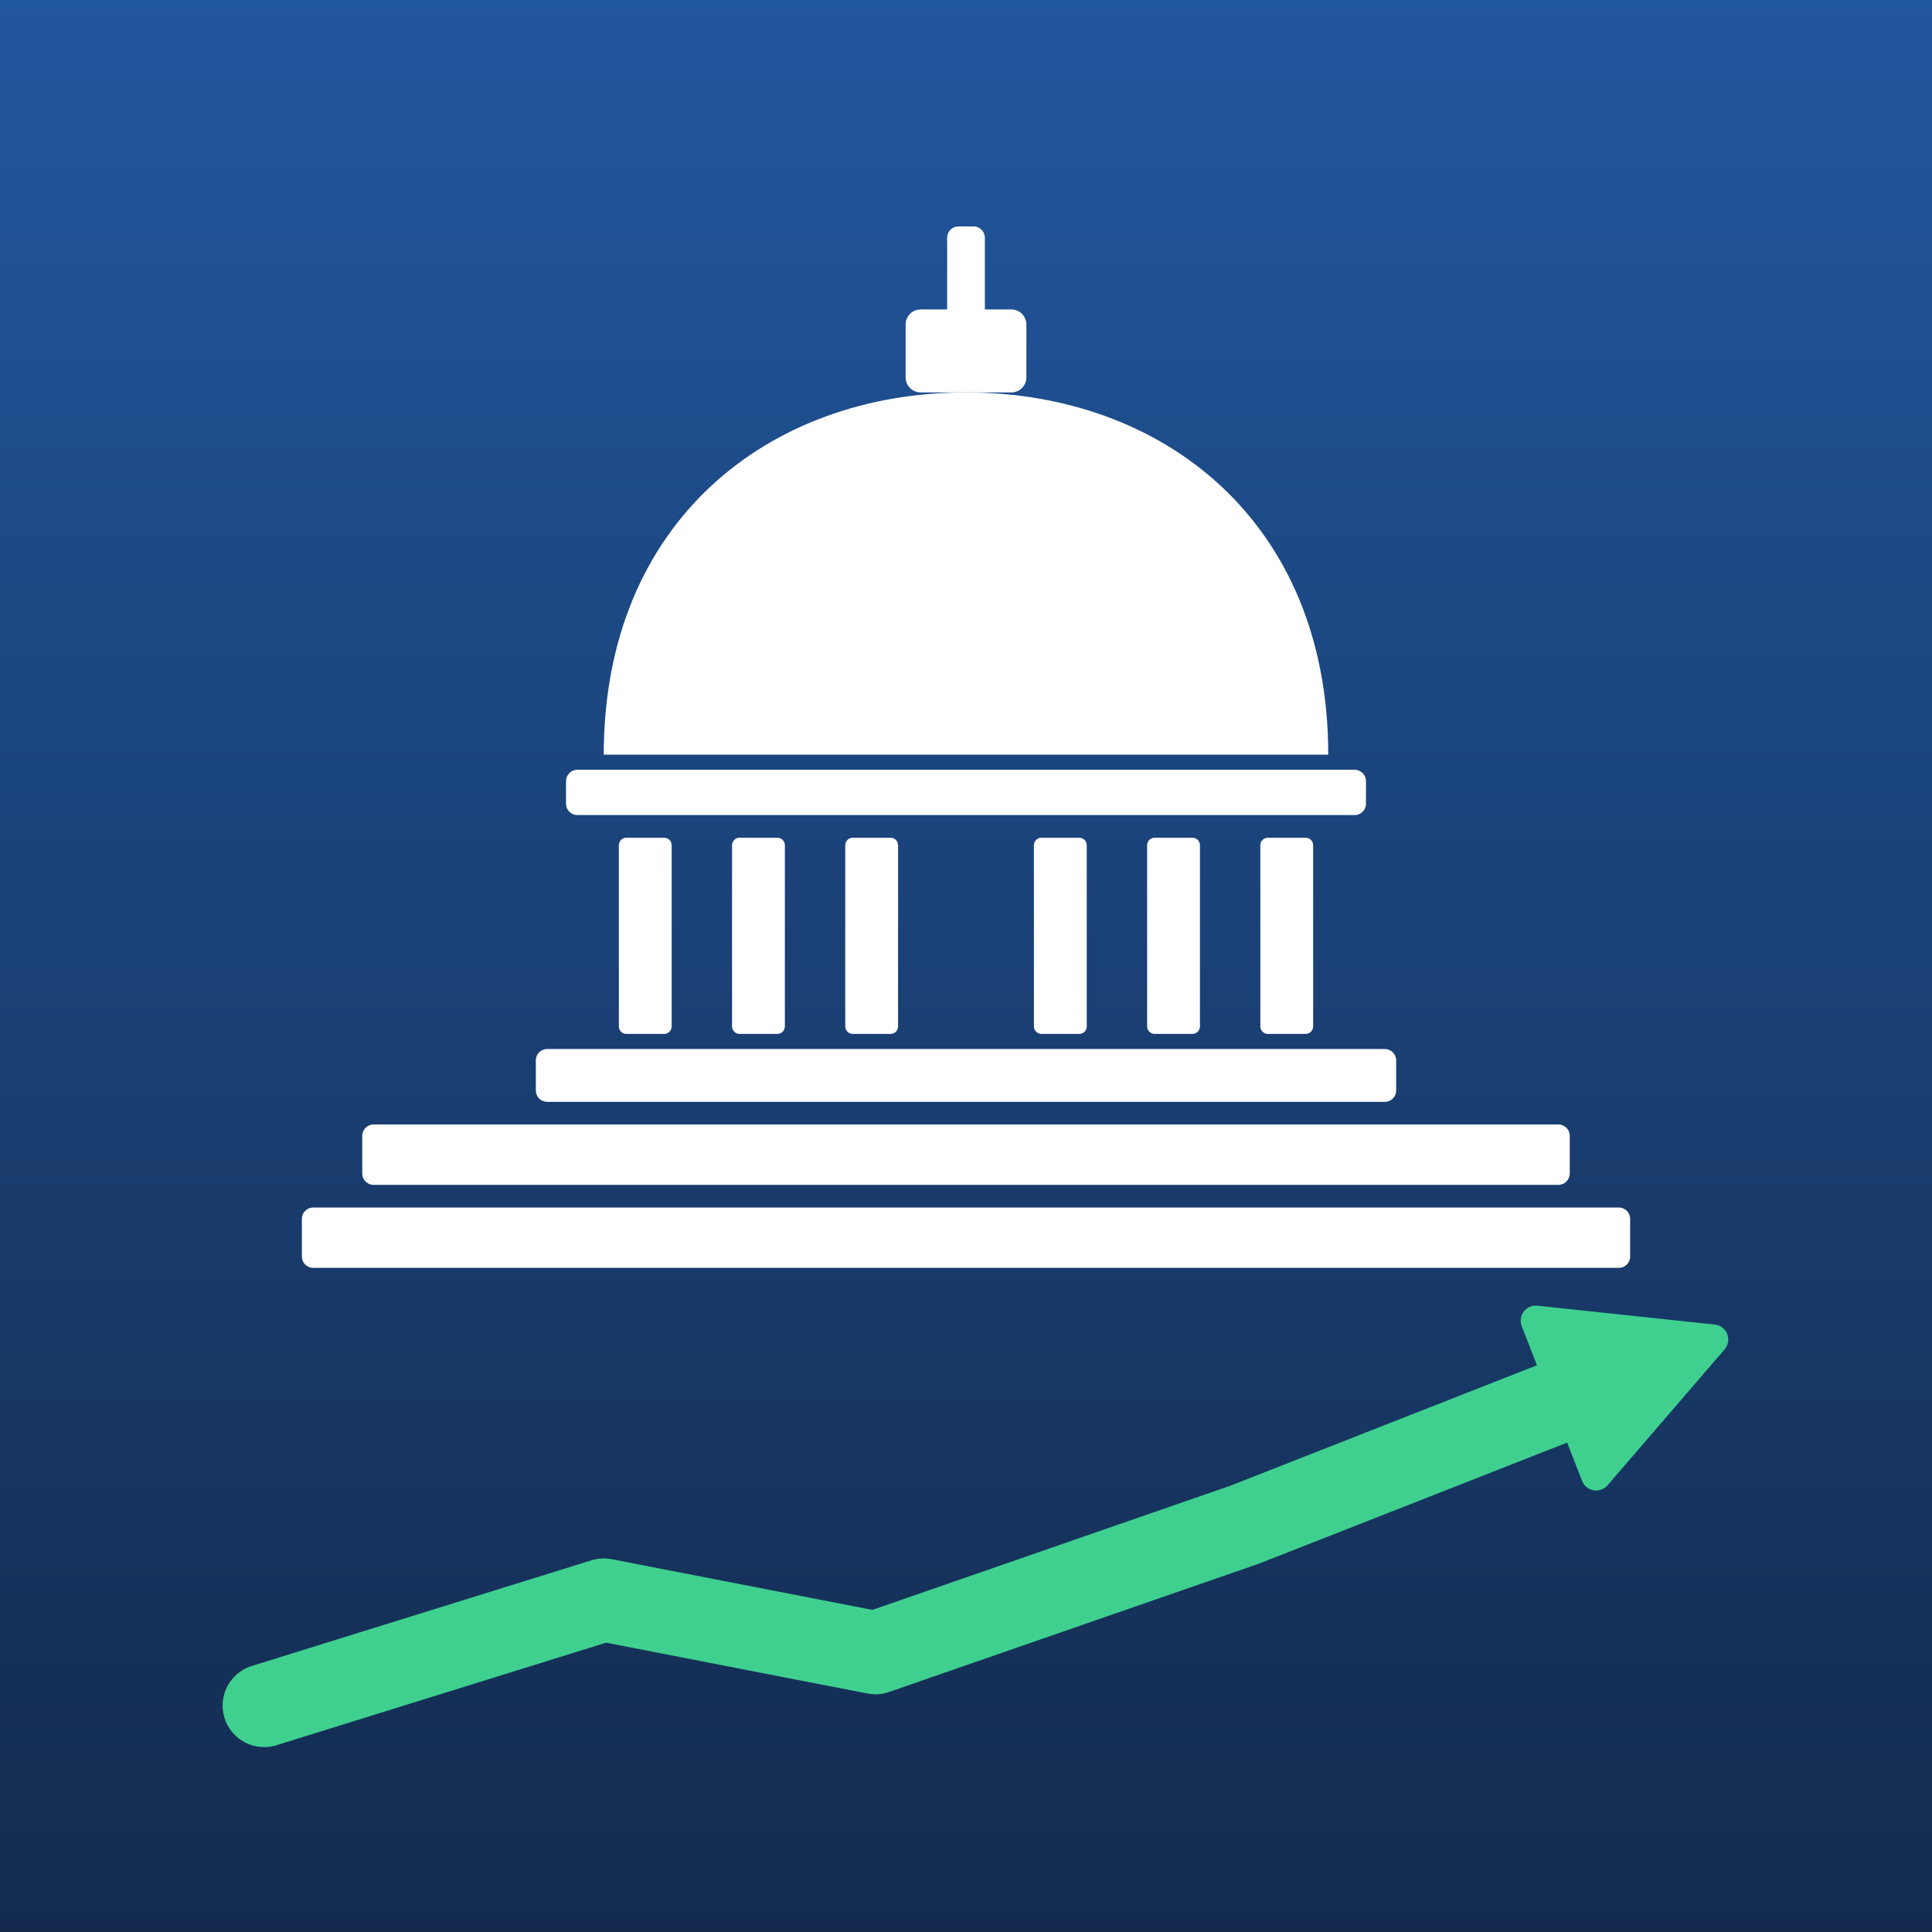
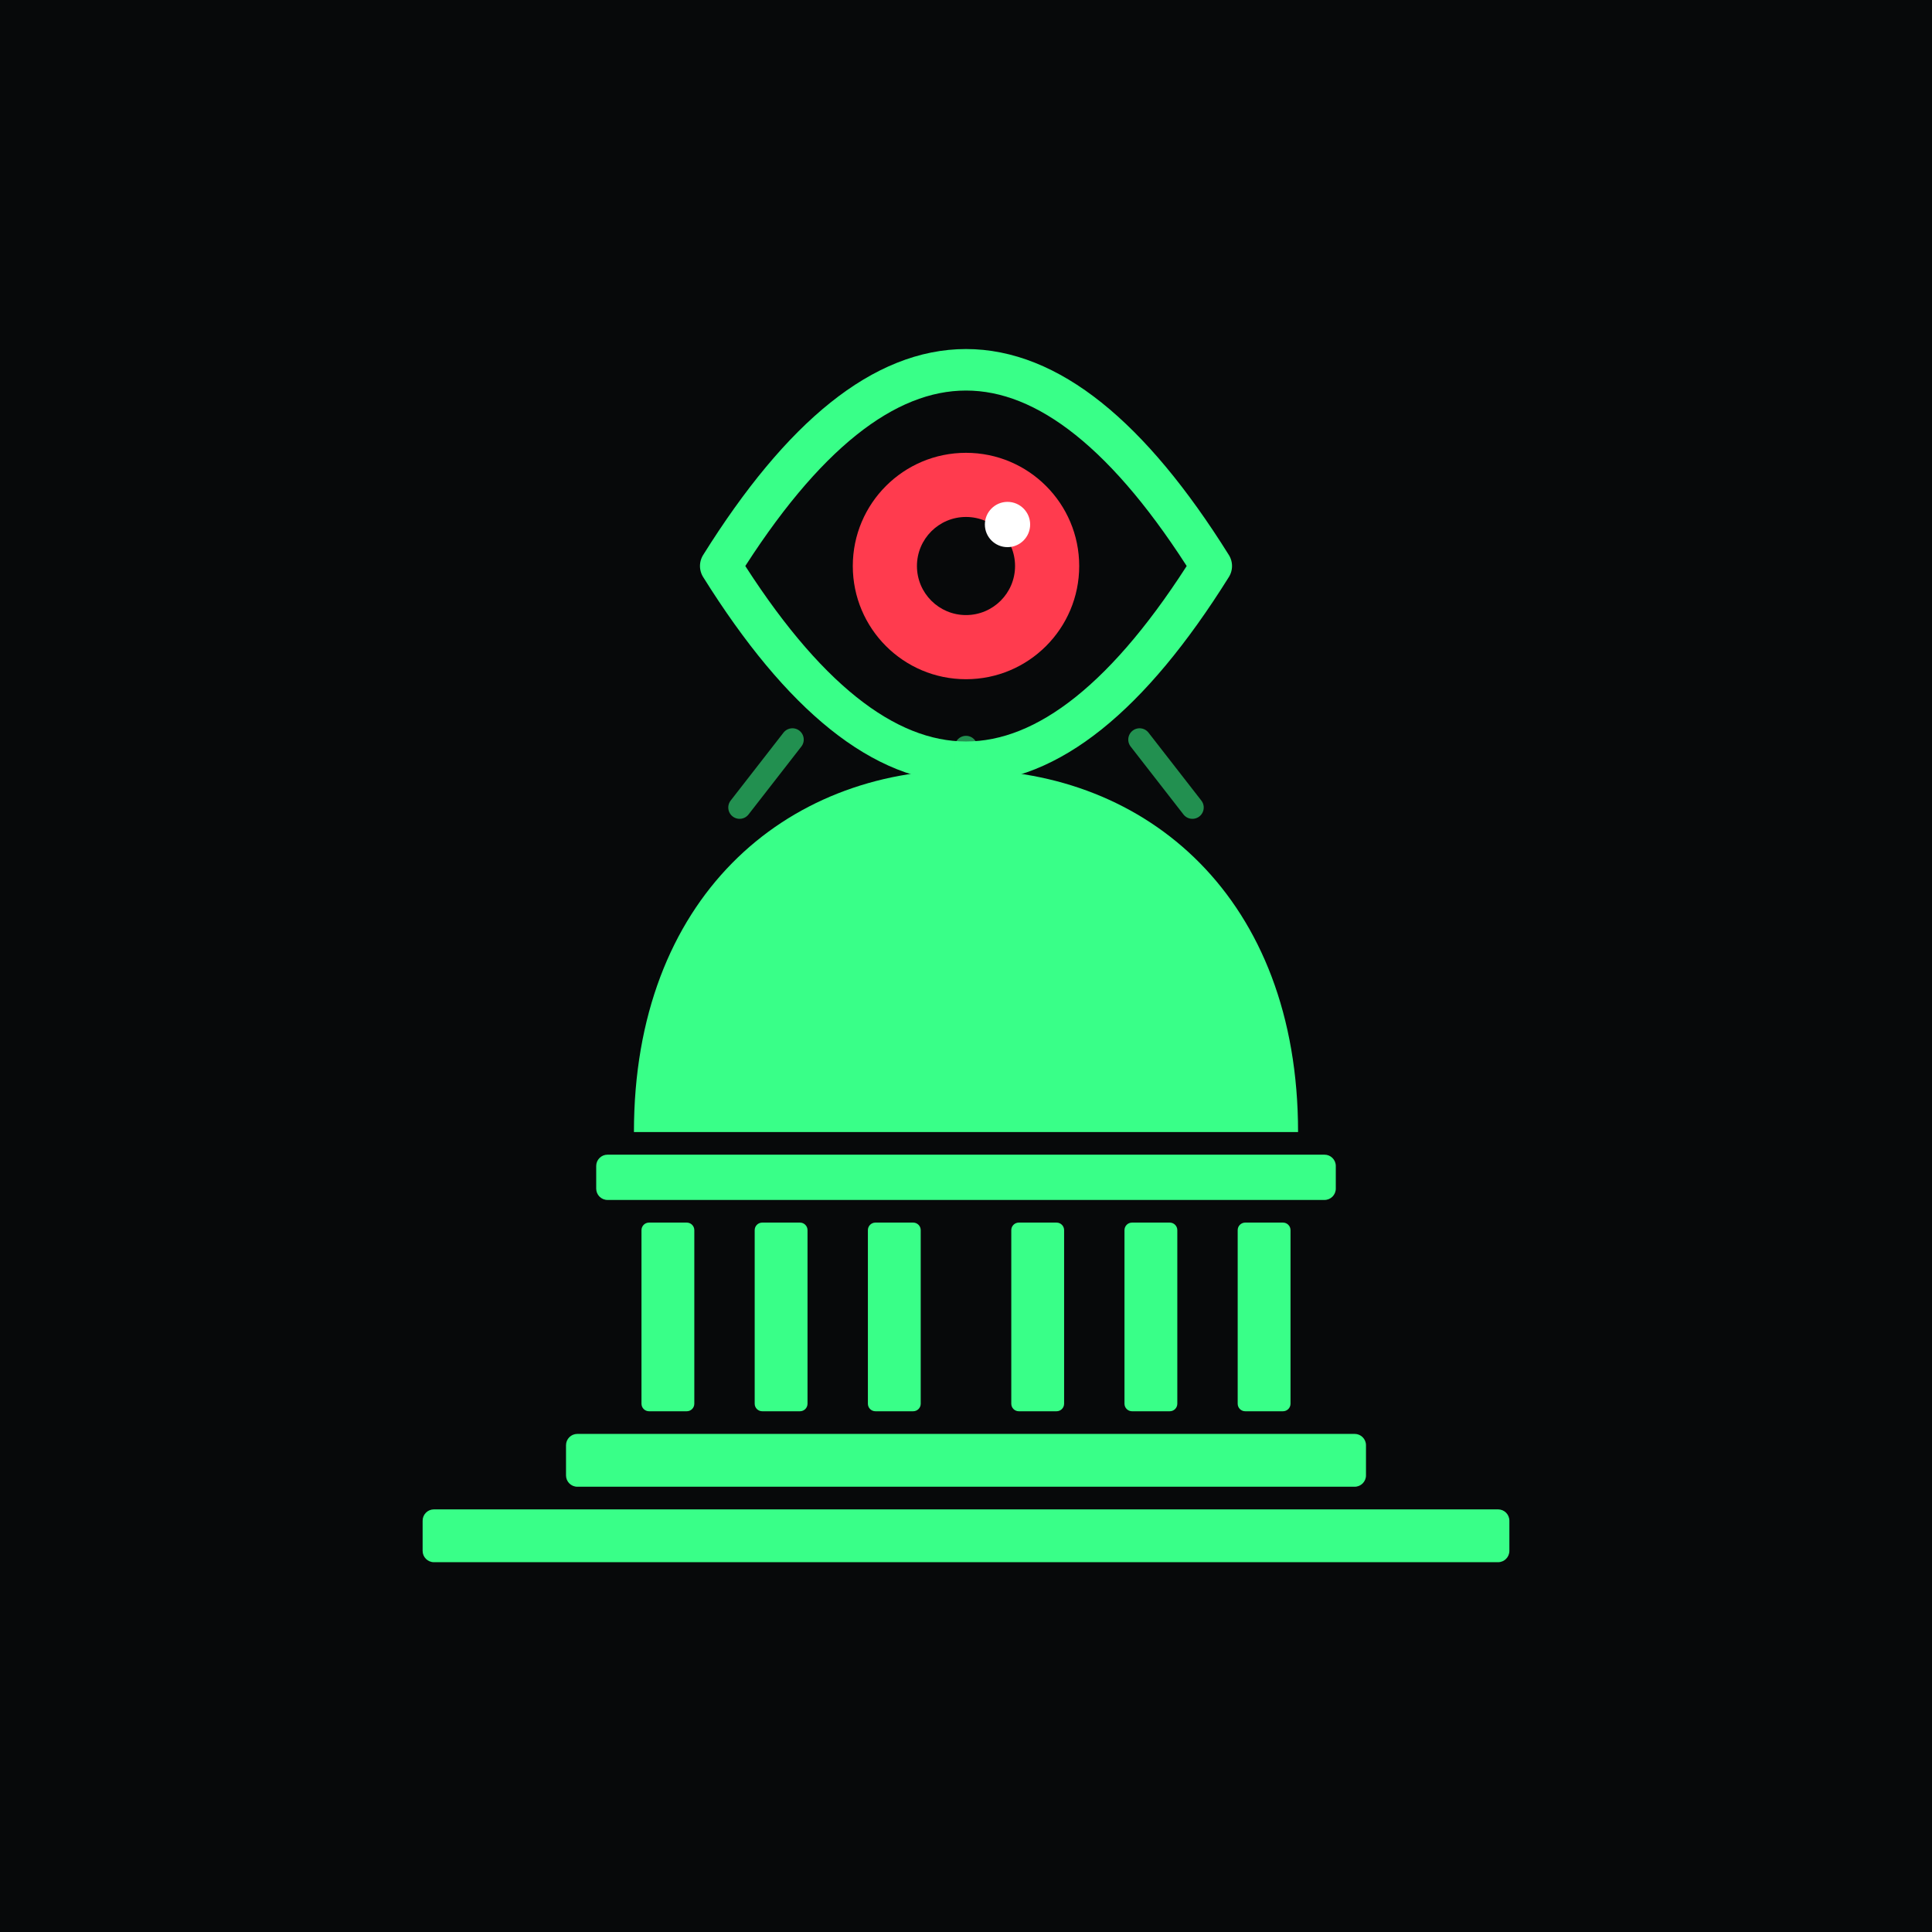
<svg xmlns="http://www.w3.org/2000/svg" viewBox="0 0 512 512">
-   <defs>
-     <linearGradient id="bg" x1="0" y1="0" x2="0" y2="1">
-       <stop offset="0" stop-color="#21579E" />
-       <stop offset="1" stop-color="#132A4D" />
-     </linearGradient>
-   </defs>
-   <rect width="512" height="512" fill="url(#bg)" />
-   <g fill="#FFFFFF" transform="translate(0,-22)">
-     <rect x="251" y="82" width="10" height="26" rx="3" />
-     <rect x="240" y="104" width="32" height="22" rx="4" />
-     <path d="M160 222 C160 160 204 126 256 126 C308 126 352 160 352 222 Z" />
-     <rect x="150" y="226" width="212" height="12" rx="3" />
-     <g>
-       <rect x="164" y="244" width="14" height="52" rx="2" />
-       <rect x="194" y="244" width="14" height="52" rx="2" />
-       <rect x="224" y="244" width="14" height="52" rx="2" />
-       <rect x="274" y="244" width="14" height="52" rx="2" />
-       <rect x="304" y="244" width="14" height="52" rx="2" />
-       <rect x="334" y="244" width="14" height="52" rx="2" />
-     </g>
-     <rect x="142" y="300" width="228" height="14" rx="3" />
-     <rect x="96" y="320" width="320" height="16" rx="3" />
-     <rect x="80" y="342" width="352" height="16" rx="3" />
+   <rect width="512" height="512" fill="#07090A" />
+   <path d="M191.0 150 Q256 46 321.0 150 Q256 254 191.0 150 Z" fill="none" stroke="#39FF88" stroke-width="11" stroke-linejoin="round" />
+   <circle cx="256" cy="150" r="30" fill="#FF3B4E" />
+   <circle cx="256" cy="150" r="13" fill="#07090A" />
+   <circle cx="267" cy="139" r="6" fill="#FFFFFF" />
+   <g stroke="#39FF88" stroke-width="6" stroke-linecap="round" opacity=".55">
+     <line x1="210" y1="196" x2="196" y2="214" />
+     <line x1="256" y1="198" x2="256" y2="214" />
+     <line x1="302" y1="196" x2="316" y2="214" />
  </g>
-   <polyline points="70,452 160,424 232,438 330,404 414,371" fill="none" stroke="#3FD08F" stroke-width="22" stroke-linecap="round" stroke-linejoin="round" />
-   <path d="M454 355 L423 391 L407 350 Z" fill="#3FD08F" stroke="#3FD08F" stroke-width="8" stroke-linejoin="round" />
+   <g fill="#39FF88">
+     <path d="M168 300 C168 238 208 204 256 204 C304 204 344 238 344 300 Z" />
+     <rect x="158" y="306" width="196" height="12" rx="3" />
+     <rect x="170" y="324" width="14" height="50" rx="2" />
+     <rect x="200" y="324" width="14" height="50" rx="2" />
+     <rect x="230" y="324" width="14" height="50" rx="2" />
+     <rect x="268" y="324" width="14" height="50" rx="2" />
+     <rect x="298" y="324" width="14" height="50" rx="2" />
+     <rect x="328" y="324" width="14" height="50" rx="2" />
+     <rect x="150" y="380" width="212" height="14" rx="3" />
+     <rect x="112" y="400" width="288" height="14" rx="3" />
+   </g>
</svg>
